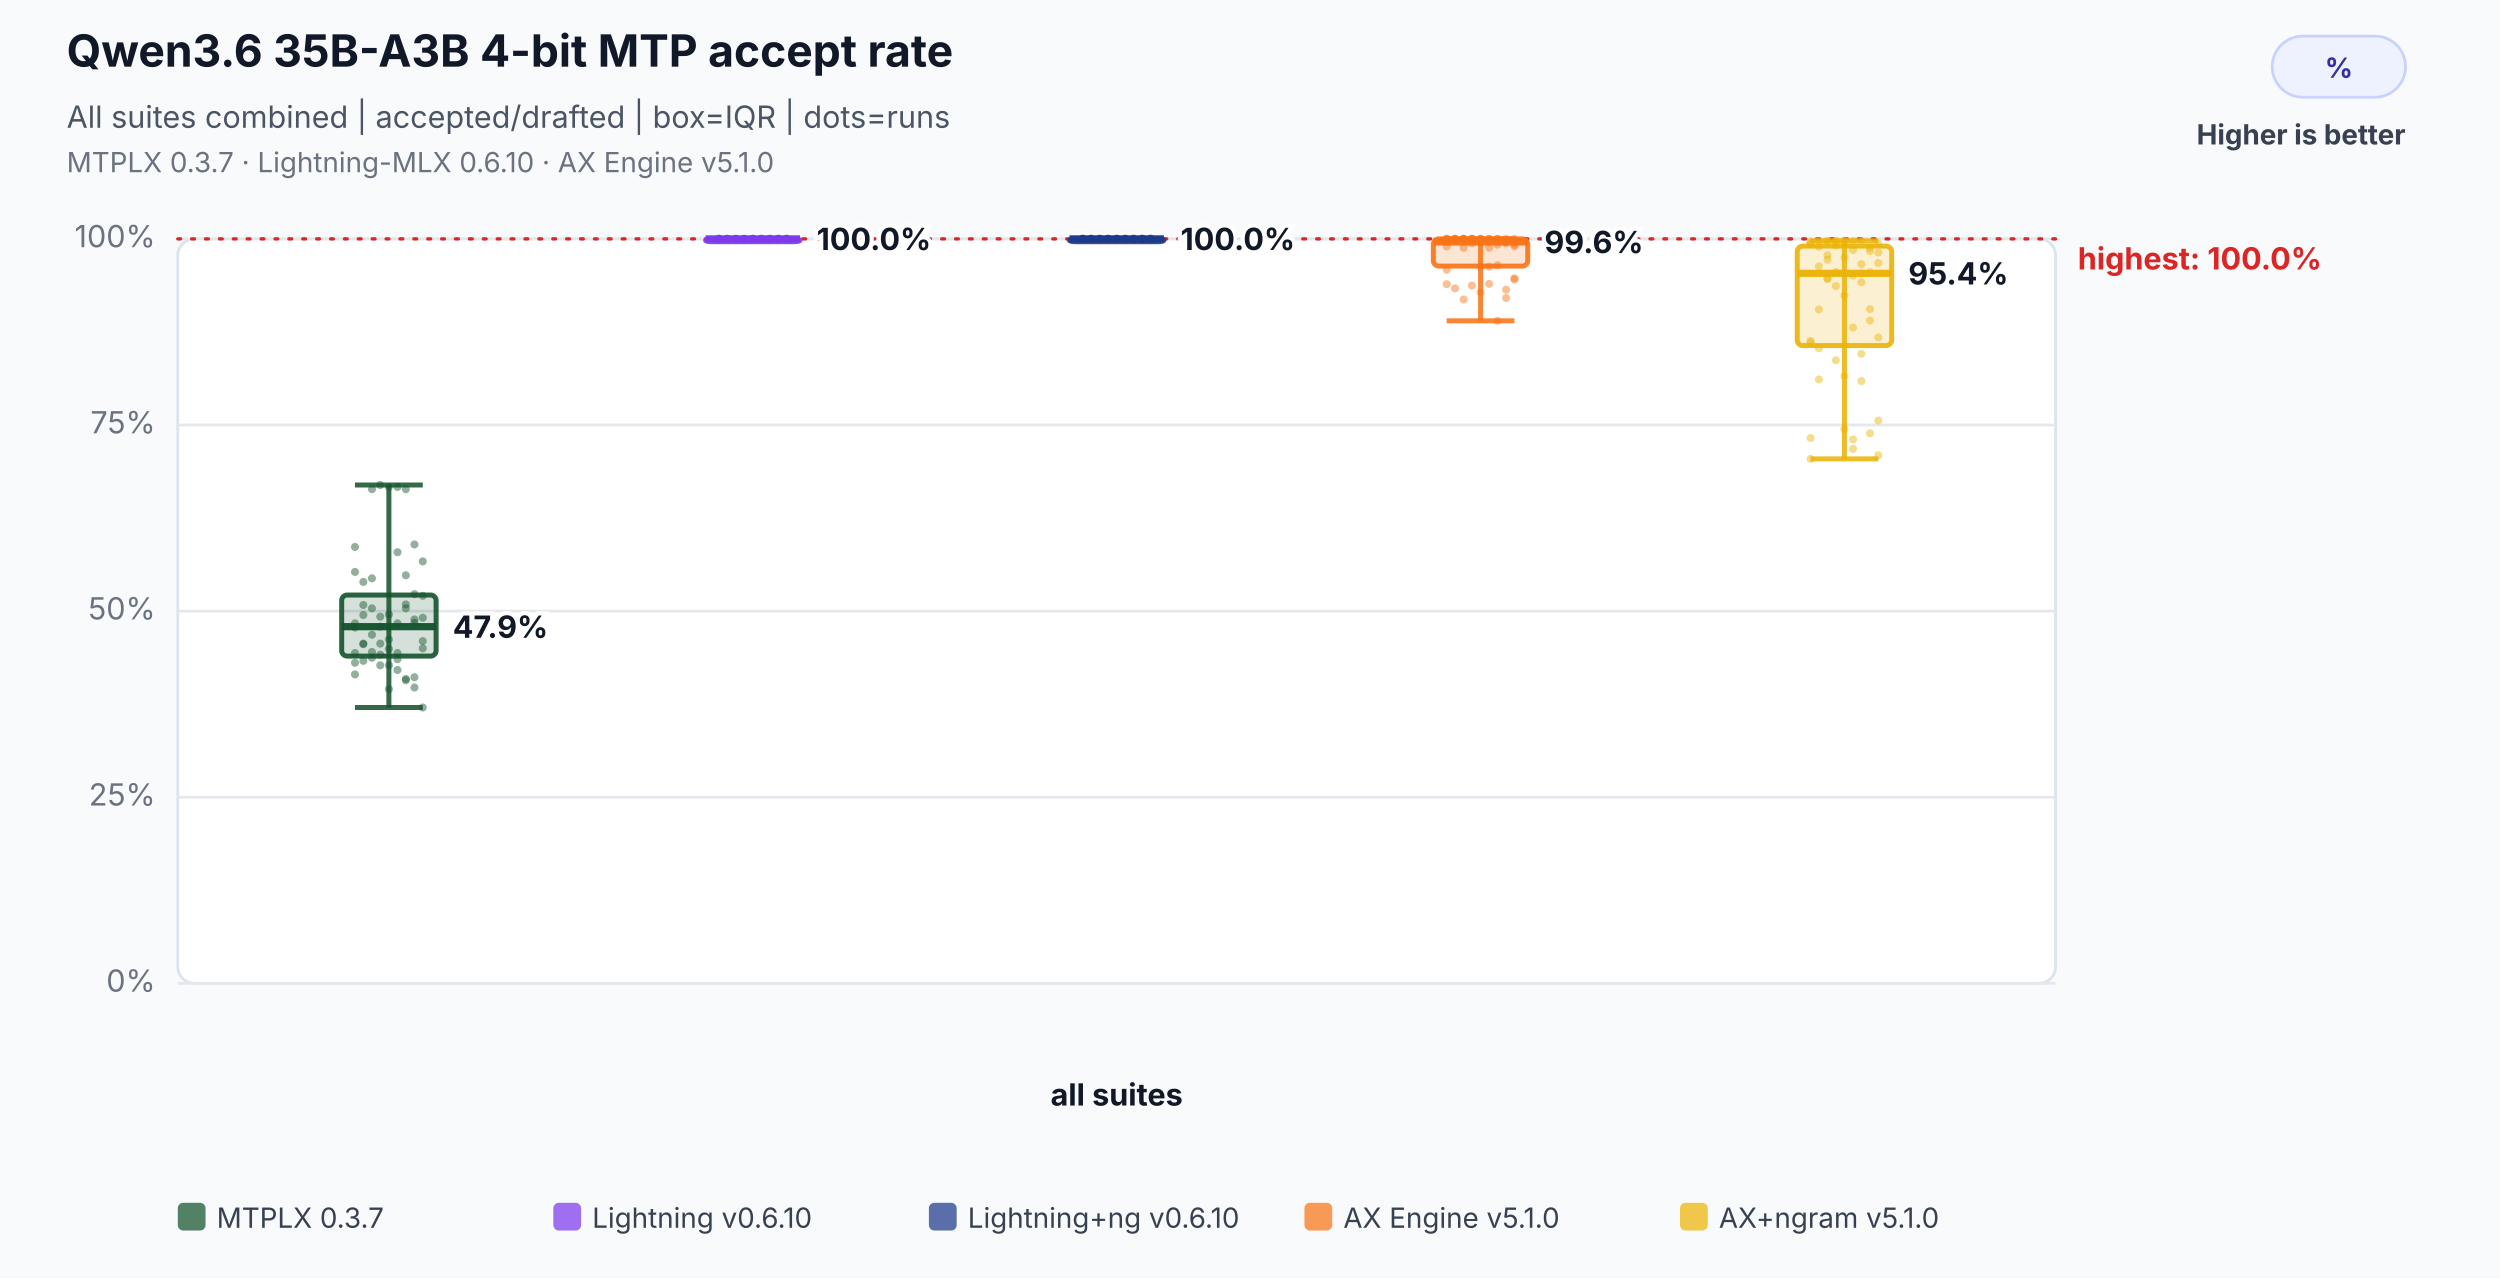
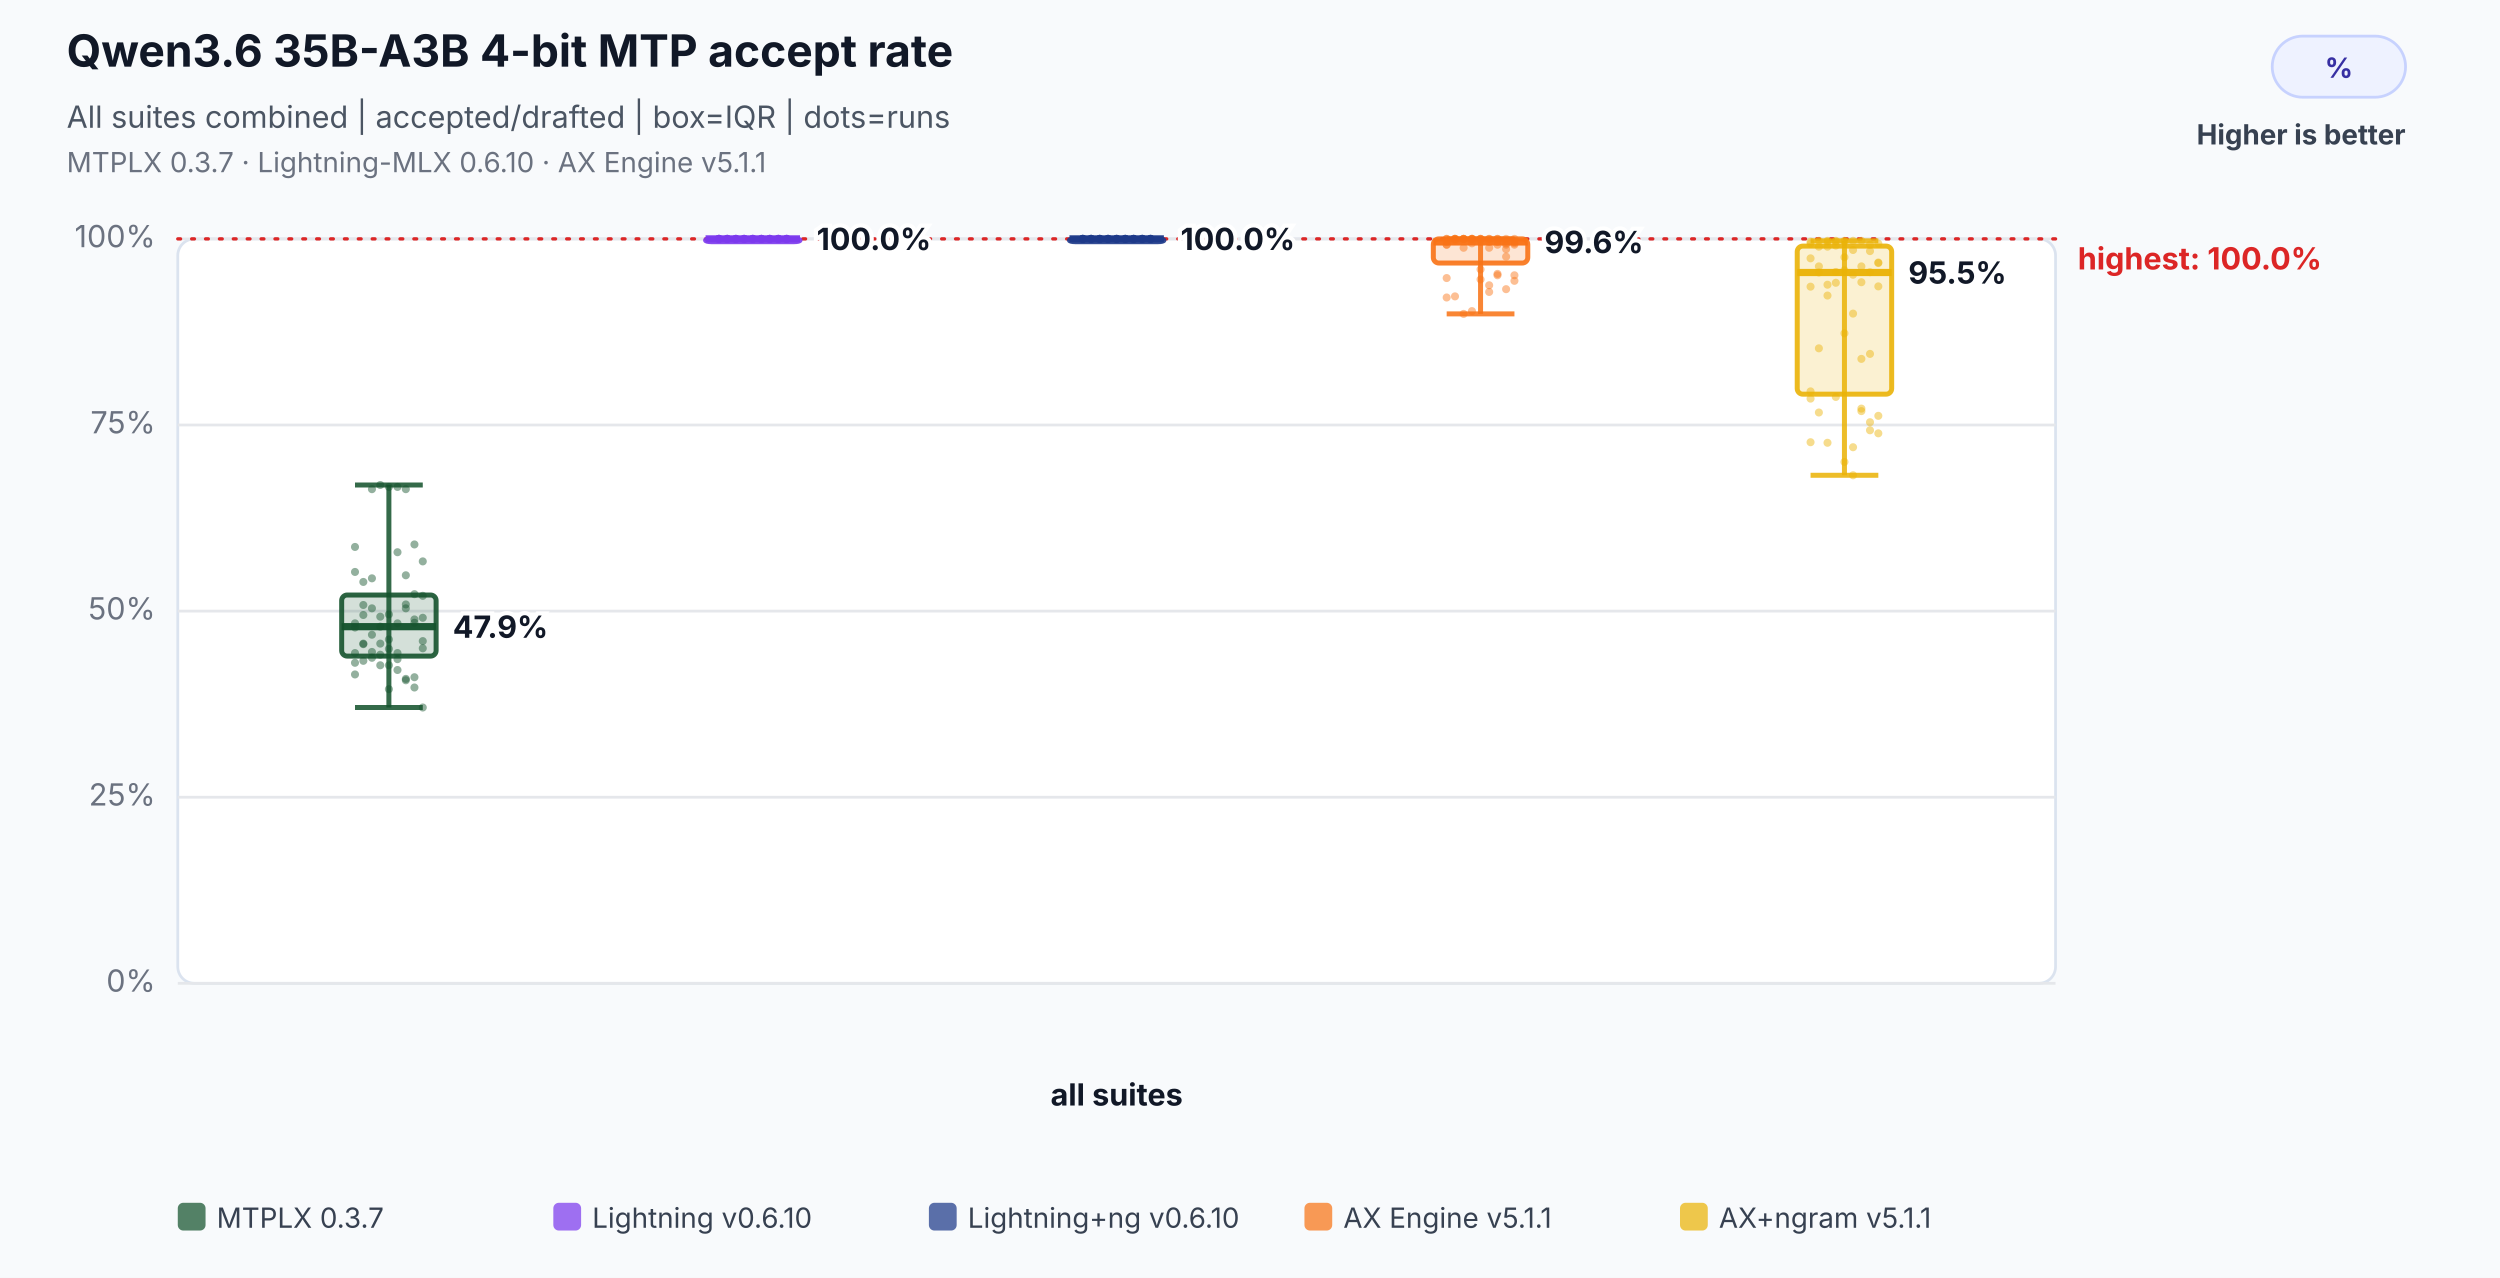
<svg xmlns="http://www.w3.org/2000/svg" width="900" height="460" viewBox="0 0 900 460" role="img" aria-labelledby="title desc">
  <rect width="100%" height="100%" fill="#f8fafc" />
  <text x="24" y="24" font-family="Inter,Segoe UI,Arial,sans-serif" font-size="16" font-weight="700" fill="#111827">Qwen3.6 35B-A3B 4-bit MTP accept rate</text>
  <text x="24" y="46" font-family="Inter,Segoe UI,Arial,sans-serif" font-size="11" fill="#4b5563">All suites combined | accepted/drafted | box=IQR | dots=runs</text>
-   <text x="24" y="62" font-family="Inter,Segoe UI,Arial,sans-serif" font-size="10" fill="#6b7280">MTPLX 0.3.7 · Lightning-MLX 0.6.10 · AX Engine v5.1.0</text>
+   <text x="24" y="62" font-family="Inter,Segoe UI,Arial,sans-serif" font-size="10" fill="#6b7280">MTPLX 0.3.7 · Lightning-MLX 0.6.10 · AX Engine v5.1.1</text>
  <rect x="818" y="13" width="48" height="22" rx="11" fill="#eef2ff" stroke="#c7d2fe" />
  <text x="842.0" y="28" text-anchor="middle" font-family="Inter,Segoe UI,Arial,sans-serif" font-size="10" font-weight="700" fill="#3730a3">%</text>
  <text x="866" y="52" text-anchor="end" font-family="Inter,Segoe UI,Arial,sans-serif" font-size="10" font-weight="700" fill="#374151">Higher is better</text>
  <rect x="64" y="86" width="676" height="268" rx="6" fill="#ffffff" stroke="#dbe3ef" />
  <line x1="64" y1="354.0" x2="740" y2="354.0" stroke="#e5e7eb" stroke-width="1" />
  <text x="56" y="357.0" text-anchor="end" font-family="Inter,Segoe UI,Arial,sans-serif" font-size="11" fill="#6b7280">0%</text>
  <line x1="64" y1="287.0" x2="740" y2="287.0" stroke="#e5e7eb" stroke-width="1" />
  <text x="56" y="290.0" text-anchor="end" font-family="Inter,Segoe UI,Arial,sans-serif" font-size="11" fill="#6b7280">25%</text>
  <line x1="64" y1="220.0" x2="740" y2="220.0" stroke="#e5e7eb" stroke-width="1" />
  <text x="56" y="223.0" text-anchor="end" font-family="Inter,Segoe UI,Arial,sans-serif" font-size="11" fill="#6b7280">50%</text>
  <line x1="64" y1="153.0" x2="740" y2="153.0" stroke="#e5e7eb" stroke-width="1" />
  <text x="56" y="156.0" text-anchor="end" font-family="Inter,Segoe UI,Arial,sans-serif" font-size="11" fill="#6b7280">75%</text>
  <line x1="64" y1="86.0" x2="740" y2="86.0" stroke="#e5e7eb" stroke-width="1" />
  <text x="56" y="89.0" text-anchor="end" font-family="Inter,Segoe UI,Arial,sans-serif" font-size="11" fill="#6b7280">100%</text>
  <line x1="64" y1="86.0" x2="740" y2="86.0" stroke="#dc2626" stroke-width="1.2" stroke-dasharray="1 4" stroke-linecap="round" />
  <text x="748" y="97.0" text-anchor="start" font-family="Inter,Segoe UI,Arial,sans-serif" font-size="11" font-weight="700" fill="#dc2626" data-label="highest median">highest: 100.0%</text>
  <text x="402.0" y="398" text-anchor="middle" font-family="Inter,Segoe UI,Arial,sans-serif" font-size="11" font-weight="700" fill="#111827">all suites</text>
  <circle cx="127.8" cy="224.4" r="1.45" fill="#14532d" fill-opacity="0.46" />
  <circle cx="130.8" cy="221.4" r="1.45" fill="#14532d" fill-opacity="0.46" />
  <circle cx="133.9" cy="219.0" r="1.45" fill="#14532d" fill-opacity="0.46" />
  <circle cx="136.9" cy="222.0" r="1.45" fill="#14532d" fill-opacity="0.46" />
  <circle cx="140.0" cy="230.2" r="1.45" fill="#14532d" fill-opacity="0.46" />
  <circle cx="143.1" cy="198.8" r="1.45" fill="#14532d" fill-opacity="0.46" />
  <circle cx="146.1" cy="207.1" r="1.45" fill="#14532d" fill-opacity="0.46" />
  <circle cx="149.2" cy="196.0" r="1.45" fill="#14532d" fill-opacity="0.46" />
  <circle cx="152.2" cy="202.1" r="1.45" fill="#14532d" fill-opacity="0.46" />
  <circle cx="127.8" cy="196.9" r="1.45" fill="#14532d" fill-opacity="0.46" />
  <circle cx="130.8" cy="237.9" r="1.45" fill="#14532d" fill-opacity="0.46" />
  <circle cx="133.9" cy="236.8" r="1.45" fill="#14532d" fill-opacity="0.46" />
  <circle cx="136.9" cy="239.5" r="1.45" fill="#14532d" fill-opacity="0.46" />
  <circle cx="140.0" cy="239.5" r="1.45" fill="#14532d" fill-opacity="0.46" />
  <circle cx="143.1" cy="237.3" r="1.45" fill="#14532d" fill-opacity="0.46" />
  <circle cx="146.1" cy="217.6" r="1.45" fill="#14532d" fill-opacity="0.46" />
  <circle cx="149.2" cy="223.0" r="1.45" fill="#14532d" fill-opacity="0.46" />
  <circle cx="152.2" cy="222.4" r="1.45" fill="#14532d" fill-opacity="0.46" />
  <circle cx="127.8" cy="225.9" r="1.45" fill="#14532d" fill-opacity="0.46" />
  <circle cx="130.8" cy="217.8" r="1.45" fill="#14532d" fill-opacity="0.46" />
  <circle cx="133.9" cy="176.1" r="1.45" fill="#14532d" fill-opacity="0.46" />
  <circle cx="136.9" cy="174.6" r="1.45" fill="#14532d" fill-opacity="0.46" />
  <circle cx="140.0" cy="175.3" r="1.45" fill="#14532d" fill-opacity="0.46" />
  <circle cx="143.1" cy="175.3" r="1.45" fill="#14532d" fill-opacity="0.46" />
  <circle cx="146.1" cy="176.1" r="1.45" fill="#14532d" fill-opacity="0.46" />
  <circle cx="149.2" cy="213.9" r="1.45" fill="#14532d" fill-opacity="0.46" />
  <circle cx="152.2" cy="214.5" r="1.45" fill="#14532d" fill-opacity="0.46" />
  <circle cx="127.8" cy="205.9" r="1.45" fill="#14532d" fill-opacity="0.46" />
  <circle cx="130.8" cy="209.5" r="1.45" fill="#14532d" fill-opacity="0.46" />
  <circle cx="133.9" cy="208.2" r="1.45" fill="#14532d" fill-opacity="0.46" />
  <circle cx="136.9" cy="225.6" r="1.45" fill="#14532d" fill-opacity="0.46" />
  <circle cx="140.0" cy="221.2" r="1.45" fill="#14532d" fill-opacity="0.46" />
  <circle cx="143.1" cy="224.4" r="1.45" fill="#14532d" fill-opacity="0.46" />
  <circle cx="146.1" cy="219.0" r="1.45" fill="#14532d" fill-opacity="0.46" />
  <circle cx="149.2" cy="224.2" r="1.45" fill="#14532d" fill-opacity="0.46" />
  <circle cx="152.2" cy="233.4" r="1.45" fill="#14532d" fill-opacity="0.46" />
  <circle cx="127.8" cy="235.1" r="1.45" fill="#14532d" fill-opacity="0.46" />
  <circle cx="130.8" cy="231.9" r="1.45" fill="#14532d" fill-opacity="0.46" />
  <circle cx="133.9" cy="228.5" r="1.45" fill="#14532d" fill-opacity="0.46" />
  <circle cx="136.9" cy="231.7" r="1.45" fill="#14532d" fill-opacity="0.46" />
  <circle cx="140.0" cy="248.1" r="1.45" fill="#14532d" fill-opacity="0.46" />
  <circle cx="143.1" cy="241.2" r="1.45" fill="#14532d" fill-opacity="0.46" />
  <circle cx="146.1" cy="244.9" r="1.45" fill="#14532d" fill-opacity="0.46" />
  <circle cx="149.2" cy="243.8" r="1.45" fill="#14532d" fill-opacity="0.46" />
  <circle cx="152.2" cy="254.7" r="1.45" fill="#14532d" fill-opacity="0.46" />
  <circle cx="127.8" cy="242.8" r="1.45" fill="#14532d" fill-opacity="0.46" />
  <circle cx="130.8" cy="231.7" r="1.45" fill="#14532d" fill-opacity="0.46" />
  <circle cx="133.9" cy="234.7" r="1.45" fill="#14532d" fill-opacity="0.46" />
  <circle cx="136.9" cy="235.7" r="1.45" fill="#14532d" fill-opacity="0.46" />
  <circle cx="140.0" cy="233.6" r="1.45" fill="#14532d" fill-opacity="0.46" />
  <circle cx="143.1" cy="235.1" r="1.45" fill="#14532d" fill-opacity="0.46" />
  <circle cx="146.1" cy="244.4" r="1.45" fill="#14532d" fill-opacity="0.46" />
  <circle cx="149.2" cy="247.5" r="1.45" fill="#14532d" fill-opacity="0.46" />
  <circle cx="152.2" cy="230.8" r="1.45" fill="#14532d" fill-opacity="0.46" />
  <circle cx="127.8" cy="238.6" r="1.45" fill="#14532d" fill-opacity="0.46" />
  <line x1="140.0" y1="174.6" x2="140.0" y2="254.7" stroke="#14532d" stroke-opacity="0.86" stroke-width="1.8" />
  <line x1="127.8" y1="174.6" x2="152.2" y2="174.6" stroke="#14532d" stroke-opacity="0.86" stroke-width="1.8" />
  <line x1="127.8" y1="254.7" x2="152.2" y2="254.7" stroke="#14532d" stroke-opacity="0.86" stroke-width="1.8" />
  <rect x="123.0" y="214.2" width="34.0" height="22.0" rx="2" fill="#14532d" fill-opacity="0.18" stroke="#14532d" stroke-opacity="0.9" stroke-width="1.8" />
  <line x1="123.0" y1="225.6" x2="157.0" y2="225.6" stroke="#14532d" stroke-opacity="0.96" stroke-width="2.6" />
  <text x="163.0" y="229.6" text-anchor="start" font-family="Inter,Segoe UI,Arial,sans-serif" font-size="11" font-weight="700" fill="#111827" stroke="#ffffff" stroke-width="3" paint-order="stroke">47.9%</text>
  <circle cx="258.8" cy="86.0" r="1.45" fill="#7c3aed" fill-opacity="0.46" />
  <circle cx="261.8" cy="86.0" r="1.45" fill="#7c3aed" fill-opacity="0.46" />
  <circle cx="264.9" cy="86.0" r="1.45" fill="#7c3aed" fill-opacity="0.46" />
  <circle cx="267.9" cy="86.0" r="1.45" fill="#7c3aed" fill-opacity="0.46" />
  <circle cx="271.0" cy="86.0" r="1.45" fill="#7c3aed" fill-opacity="0.46" />
  <circle cx="274.1" cy="86.0" r="1.45" fill="#7c3aed" fill-opacity="0.46" />
  <circle cx="277.1" cy="86.0" r="1.45" fill="#7c3aed" fill-opacity="0.46" />
  <circle cx="280.2" cy="86.0" r="1.45" fill="#7c3aed" fill-opacity="0.46" />
  <circle cx="283.2" cy="86.0" r="1.45" fill="#7c3aed" fill-opacity="0.46" />
  <circle cx="258.8" cy="86.0" r="1.45" fill="#7c3aed" fill-opacity="0.46" />
  <circle cx="261.8" cy="86.0" r="1.45" fill="#7c3aed" fill-opacity="0.46" />
  <circle cx="264.9" cy="86.0" r="1.45" fill="#7c3aed" fill-opacity="0.46" />
  <circle cx="267.9" cy="86.0" r="1.45" fill="#7c3aed" fill-opacity="0.46" />
  <circle cx="271.0" cy="86.0" r="1.45" fill="#7c3aed" fill-opacity="0.46" />
  <circle cx="274.1" cy="86.0" r="1.45" fill="#7c3aed" fill-opacity="0.46" />
  <circle cx="277.1" cy="86.0" r="1.45" fill="#7c3aed" fill-opacity="0.46" />
  <circle cx="280.2" cy="86.0" r="1.45" fill="#7c3aed" fill-opacity="0.46" />
  <circle cx="283.2" cy="86.0" r="1.45" fill="#7c3aed" fill-opacity="0.46" />
  <circle cx="258.8" cy="86.0" r="1.45" fill="#7c3aed" fill-opacity="0.46" />
  <circle cx="261.8" cy="86.0" r="1.45" fill="#7c3aed" fill-opacity="0.46" />
  <circle cx="264.9" cy="86.0" r="1.45" fill="#7c3aed" fill-opacity="0.46" />
  <circle cx="267.9" cy="86.0" r="1.45" fill="#7c3aed" fill-opacity="0.46" />
  <circle cx="271.0" cy="86.0" r="1.45" fill="#7c3aed" fill-opacity="0.46" />
  <circle cx="274.1" cy="86.0" r="1.45" fill="#7c3aed" fill-opacity="0.46" />
  <circle cx="277.1" cy="86.0" r="1.45" fill="#7c3aed" fill-opacity="0.46" />
  <circle cx="280.2" cy="86.0" r="1.45" fill="#7c3aed" fill-opacity="0.46" />
  <circle cx="283.2" cy="86.0" r="1.45" fill="#7c3aed" fill-opacity="0.46" />
  <circle cx="258.8" cy="86.0" r="1.45" fill="#7c3aed" fill-opacity="0.46" />
  <circle cx="261.8" cy="86.0" r="1.45" fill="#7c3aed" fill-opacity="0.46" />
  <circle cx="264.9" cy="86.0" r="1.45" fill="#7c3aed" fill-opacity="0.46" />
  <circle cx="267.9" cy="86.0" r="1.45" fill="#7c3aed" fill-opacity="0.46" />
  <circle cx="271.0" cy="86.0" r="1.45" fill="#7c3aed" fill-opacity="0.46" />
  <circle cx="274.1" cy="86.0" r="1.45" fill="#7c3aed" fill-opacity="0.46" />
  <circle cx="277.1" cy="86.0" r="1.45" fill="#7c3aed" fill-opacity="0.46" />
  <circle cx="280.2" cy="86.0" r="1.45" fill="#7c3aed" fill-opacity="0.46" />
  <circle cx="283.2" cy="86.0" r="1.45" fill="#7c3aed" fill-opacity="0.46" />
  <circle cx="258.8" cy="86.0" r="1.45" fill="#7c3aed" fill-opacity="0.46" />
  <circle cx="261.8" cy="86.0" r="1.45" fill="#7c3aed" fill-opacity="0.46" />
  <circle cx="264.9" cy="86.0" r="1.45" fill="#7c3aed" fill-opacity="0.46" />
  <circle cx="267.9" cy="86.0" r="1.45" fill="#7c3aed" fill-opacity="0.46" />
  <circle cx="271.0" cy="86.0" r="1.45" fill="#7c3aed" fill-opacity="0.46" />
  <circle cx="274.1" cy="86.0" r="1.45" fill="#7c3aed" fill-opacity="0.46" />
  <circle cx="277.1" cy="86.0" r="1.45" fill="#7c3aed" fill-opacity="0.46" />
  <circle cx="280.2" cy="86.0" r="1.45" fill="#7c3aed" fill-opacity="0.46" />
  <circle cx="283.2" cy="86.0" r="1.45" fill="#7c3aed" fill-opacity="0.46" />
  <circle cx="258.8" cy="86.0" r="1.45" fill="#7c3aed" fill-opacity="0.46" />
  <circle cx="261.8" cy="86.0" r="1.45" fill="#7c3aed" fill-opacity="0.46" />
  <circle cx="264.9" cy="86.0" r="1.45" fill="#7c3aed" fill-opacity="0.46" />
  <circle cx="267.9" cy="86.0" r="1.45" fill="#7c3aed" fill-opacity="0.46" />
  <circle cx="271.0" cy="86.0" r="1.45" fill="#7c3aed" fill-opacity="0.46" />
  <circle cx="274.1" cy="86.0" r="1.45" fill="#7c3aed" fill-opacity="0.46" />
  <circle cx="277.1" cy="86.0" r="1.45" fill="#7c3aed" fill-opacity="0.46" />
  <circle cx="280.2" cy="86.0" r="1.45" fill="#7c3aed" fill-opacity="0.46" />
  <circle cx="283.2" cy="86.0" r="1.45" fill="#7c3aed" fill-opacity="0.46" />
  <circle cx="258.8" cy="86.0" r="1.45" fill="#7c3aed" fill-opacity="0.46" />
  <line x1="271.0" y1="86.0" x2="271.0" y2="86.0" stroke="#7c3aed" stroke-opacity="0.86" stroke-width="1.8" />
  <line x1="258.8" y1="86.0" x2="283.2" y2="86.0" stroke="#7c3aed" stroke-opacity="0.86" stroke-width="1.8" />
  <line x1="258.8" y1="86.0" x2="283.2" y2="86.0" stroke="#7c3aed" stroke-opacity="0.86" stroke-width="1.8" />
  <rect x="254.0" y="86.0" width="34.0" height="1.0" rx="2" fill="#7c3aed" fill-opacity="0.18" stroke="#7c3aed" stroke-opacity="0.9" stroke-width="1.8" />
  <line x1="254.0" y1="86.0" x2="288.0" y2="86.0" stroke="#7c3aed" stroke-opacity="0.96" stroke-width="2.6" />
  <text x="294.0" y="90.0" text-anchor="start" font-family="Inter,Segoe UI,Arial,sans-serif" font-size="11" font-weight="700" fill="#111827" stroke="#ffffff" stroke-width="3" paint-order="stroke">100.0%</text>
  <circle cx="389.8" cy="86.0" r="1.45" fill="#1e3a8a" fill-opacity="0.46" />
  <circle cx="392.8" cy="86.0" r="1.45" fill="#1e3a8a" fill-opacity="0.46" />
  <circle cx="395.9" cy="86.0" r="1.45" fill="#1e3a8a" fill-opacity="0.46" />
  <circle cx="398.9" cy="86.0" r="1.45" fill="#1e3a8a" fill-opacity="0.46" />
  <circle cx="402.0" cy="86.0" r="1.45" fill="#1e3a8a" fill-opacity="0.46" />
  <circle cx="405.1" cy="86.0" r="1.45" fill="#1e3a8a" fill-opacity="0.46" />
  <circle cx="408.1" cy="86.0" r="1.45" fill="#1e3a8a" fill-opacity="0.46" />
  <circle cx="411.2" cy="86.0" r="1.45" fill="#1e3a8a" fill-opacity="0.46" />
  <circle cx="414.2" cy="86.0" r="1.45" fill="#1e3a8a" fill-opacity="0.46" />
  <circle cx="389.8" cy="86.0" r="1.45" fill="#1e3a8a" fill-opacity="0.46" />
  <circle cx="392.8" cy="86.0" r="1.45" fill="#1e3a8a" fill-opacity="0.46" />
  <circle cx="395.9" cy="86.0" r="1.45" fill="#1e3a8a" fill-opacity="0.46" />
  <circle cx="398.9" cy="86.0" r="1.45" fill="#1e3a8a" fill-opacity="0.46" />
  <circle cx="402.0" cy="86.0" r="1.45" fill="#1e3a8a" fill-opacity="0.46" />
  <circle cx="405.1" cy="86.0" r="1.45" fill="#1e3a8a" fill-opacity="0.46" />
  <circle cx="408.1" cy="86.0" r="1.45" fill="#1e3a8a" fill-opacity="0.46" />
  <circle cx="411.2" cy="86.0" r="1.45" fill="#1e3a8a" fill-opacity="0.46" />
  <circle cx="414.2" cy="86.0" r="1.45" fill="#1e3a8a" fill-opacity="0.46" />
  <circle cx="389.8" cy="86.0" r="1.45" fill="#1e3a8a" fill-opacity="0.46" />
  <circle cx="392.8" cy="86.0" r="1.45" fill="#1e3a8a" fill-opacity="0.46" />
  <circle cx="395.9" cy="86.0" r="1.45" fill="#1e3a8a" fill-opacity="0.46" />
  <circle cx="398.9" cy="86.0" r="1.45" fill="#1e3a8a" fill-opacity="0.46" />
  <circle cx="402.0" cy="86.0" r="1.45" fill="#1e3a8a" fill-opacity="0.46" />
  <circle cx="405.1" cy="86.0" r="1.45" fill="#1e3a8a" fill-opacity="0.46" />
  <circle cx="408.1" cy="86.0" r="1.45" fill="#1e3a8a" fill-opacity="0.46" />
  <circle cx="411.2" cy="86.0" r="1.45" fill="#1e3a8a" fill-opacity="0.46" />
  <circle cx="414.2" cy="86.0" r="1.45" fill="#1e3a8a" fill-opacity="0.46" />
  <circle cx="389.8" cy="86.0" r="1.45" fill="#1e3a8a" fill-opacity="0.46" />
  <circle cx="392.8" cy="86.0" r="1.45" fill="#1e3a8a" fill-opacity="0.46" />
  <circle cx="395.9" cy="86.0" r="1.45" fill="#1e3a8a" fill-opacity="0.46" />
  <circle cx="398.9" cy="86.0" r="1.45" fill="#1e3a8a" fill-opacity="0.46" />
  <circle cx="402.0" cy="86.0" r="1.45" fill="#1e3a8a" fill-opacity="0.46" />
  <circle cx="405.1" cy="86.0" r="1.45" fill="#1e3a8a" fill-opacity="0.46" />
  <circle cx="408.1" cy="86.0" r="1.45" fill="#1e3a8a" fill-opacity="0.46" />
  <circle cx="411.2" cy="86.0" r="1.45" fill="#1e3a8a" fill-opacity="0.46" />
  <circle cx="414.2" cy="86.0" r="1.45" fill="#1e3a8a" fill-opacity="0.46" />
  <circle cx="389.8" cy="86.0" r="1.45" fill="#1e3a8a" fill-opacity="0.46" />
  <circle cx="392.8" cy="86.0" r="1.45" fill="#1e3a8a" fill-opacity="0.46" />
  <circle cx="395.9" cy="86.0" r="1.45" fill="#1e3a8a" fill-opacity="0.46" />
  <circle cx="398.9" cy="86.0" r="1.45" fill="#1e3a8a" fill-opacity="0.46" />
  <circle cx="402.0" cy="86.0" r="1.45" fill="#1e3a8a" fill-opacity="0.46" />
  <circle cx="405.1" cy="86.0" r="1.45" fill="#1e3a8a" fill-opacity="0.46" />
  <circle cx="408.1" cy="86.0" r="1.45" fill="#1e3a8a" fill-opacity="0.46" />
  <circle cx="411.2" cy="86.0" r="1.45" fill="#1e3a8a" fill-opacity="0.46" />
  <circle cx="414.2" cy="86.0" r="1.45" fill="#1e3a8a" fill-opacity="0.46" />
  <circle cx="389.8" cy="86.0" r="1.45" fill="#1e3a8a" fill-opacity="0.46" />
  <circle cx="392.8" cy="86.0" r="1.45" fill="#1e3a8a" fill-opacity="0.46" />
  <circle cx="395.9" cy="86.0" r="1.45" fill="#1e3a8a" fill-opacity="0.46" />
  <circle cx="398.9" cy="86.0" r="1.45" fill="#1e3a8a" fill-opacity="0.46" />
  <circle cx="402.0" cy="86.0" r="1.45" fill="#1e3a8a" fill-opacity="0.46" />
  <circle cx="405.1" cy="86.0" r="1.45" fill="#1e3a8a" fill-opacity="0.46" />
  <circle cx="408.1" cy="86.0" r="1.45" fill="#1e3a8a" fill-opacity="0.46" />
  <circle cx="411.2" cy="86.0" r="1.45" fill="#1e3a8a" fill-opacity="0.46" />
  <circle cx="414.2" cy="86.0" r="1.45" fill="#1e3a8a" fill-opacity="0.46" />
  <circle cx="389.8" cy="86.0" r="1.45" fill="#1e3a8a" fill-opacity="0.46" />
  <line x1="402.0" y1="86.0" x2="402.0" y2="86.0" stroke="#1e3a8a" stroke-opacity="0.86" stroke-width="1.8" />
  <line x1="389.8" y1="86.0" x2="414.2" y2="86.0" stroke="#1e3a8a" stroke-opacity="0.86" stroke-width="1.8" />
  <line x1="389.8" y1="86.0" x2="414.2" y2="86.0" stroke="#1e3a8a" stroke-opacity="0.86" stroke-width="1.8" />
  <rect x="385.0" y="86.0" width="34.0" height="1.0" rx="2" fill="#1e3a8a" fill-opacity="0.18" stroke="#1e3a8a" stroke-opacity="0.9" stroke-width="1.8" />
  <line x1="385.0" y1="86.0" x2="419.0" y2="86.0" stroke="#1e3a8a" stroke-opacity="0.96" stroke-width="2.6" />
  <text x="425.0" y="90.0" text-anchor="start" font-family="Inter,Segoe UI,Arial,sans-serif" font-size="11" font-weight="700" fill="#111827" stroke="#ffffff" stroke-width="3" paint-order="stroke">100.0%</text>
  <circle cx="520.8" cy="86.0" r="1.45" fill="#f97316" fill-opacity="0.46" />
  <circle cx="523.8" cy="86.0" r="1.45" fill="#f97316" fill-opacity="0.46" />
  <circle cx="526.9" cy="86.0" r="1.45" fill="#f97316" fill-opacity="0.46" />
  <circle cx="529.9" cy="86.0" r="1.45" fill="#f97316" fill-opacity="0.46" />
  <circle cx="533.0" cy="86.0" r="1.45" fill="#f97316" fill-opacity="0.46" />
  <circle cx="536.1" cy="89.2" r="1.45" fill="#f97316" fill-opacity="0.46" />
  <circle cx="539.1" cy="88.1" r="1.45" fill="#f97316" fill-opacity="0.46" />
-   <circle cx="542.2" cy="87.1" r="1.45" fill="#f97316" fill-opacity="0.46" />
+   <circle cx="542.2" cy="89.7" r="1.45" fill="#f97316" fill-opacity="0.46" />
  <circle cx="545.2" cy="88.1" r="1.45" fill="#f97316" fill-opacity="0.46" />
-   <circle cx="520.8" cy="88.7" r="1.45" fill="#f97316" fill-opacity="0.46" />
+   <circle cx="520.8" cy="88.1" r="1.45" fill="#f97316" fill-opacity="0.46" />
  <circle cx="523.8" cy="86.0" r="1.45" fill="#f97316" fill-opacity="0.46" />
  <circle cx="526.9" cy="86.0" r="1.45" fill="#f97316" fill-opacity="0.46" />
  <circle cx="529.9" cy="86.0" r="1.45" fill="#f97316" fill-opacity="0.46" />
  <circle cx="533.0" cy="86.0" r="1.45" fill="#f97316" fill-opacity="0.46" />
  <circle cx="536.1" cy="86.0" r="1.45" fill="#f97316" fill-opacity="0.46" />
  <circle cx="539.1" cy="86.0" r="1.45" fill="#f97316" fill-opacity="0.46" />
  <circle cx="542.2" cy="86.0" r="1.45" fill="#f97316" fill-opacity="0.46" />
  <circle cx="545.2" cy="86.0" r="1.45" fill="#f97316" fill-opacity="0.46" />
  <circle cx="520.8" cy="86.0" r="1.45" fill="#f97316" fill-opacity="0.46" />
  <circle cx="523.8" cy="86.0" r="1.45" fill="#f97316" fill-opacity="0.46" />
  <circle cx="526.9" cy="86.0" r="1.45" fill="#f97316" fill-opacity="0.46" />
  <circle cx="529.9" cy="86.0" r="1.45" fill="#f97316" fill-opacity="0.46" />
  <circle cx="533.0" cy="86.0" r="1.45" fill="#f97316" fill-opacity="0.46" />
  <circle cx="536.1" cy="86.0" r="1.45" fill="#f97316" fill-opacity="0.46" />
  <circle cx="539.1" cy="86.0" r="1.45" fill="#f97316" fill-opacity="0.46" />
-   <circle cx="542.2" cy="86.5" r="1.45" fill="#f97316" fill-opacity="0.46" />
+   <circle cx="542.2" cy="88.1" r="1.45" fill="#f97316" fill-opacity="0.46" />
  <circle cx="545.2" cy="87.1" r="1.45" fill="#f97316" fill-opacity="0.46" />
-   <circle cx="520.8" cy="86.0" r="1.45" fill="#f97316" fill-opacity="0.46" />
+   <circle cx="520.8" cy="88.1" r="1.45" fill="#f97316" fill-opacity="0.46" />
  <circle cx="523.8" cy="86.5" r="1.45" fill="#f97316" fill-opacity="0.46" />
  <circle cx="526.9" cy="89.2" r="1.45" fill="#f97316" fill-opacity="0.46" />
  <circle cx="529.9" cy="86.0" r="1.45" fill="#f97316" fill-opacity="0.46" />
  <circle cx="533.0" cy="87.1" r="1.45" fill="#f97316" fill-opacity="0.46" />
  <circle cx="536.1" cy="87.1" r="1.45" fill="#f97316" fill-opacity="0.46" />
  <circle cx="539.1" cy="87.1" r="1.45" fill="#f97316" fill-opacity="0.46" />
  <circle cx="542.2" cy="87.6" r="1.45" fill="#f97316" fill-opacity="0.46" />
-   <circle cx="545.2" cy="88.7" r="1.45" fill="#f97316" fill-opacity="0.46" />
+   <circle cx="545.2" cy="87.6" r="1.45" fill="#f97316" fill-opacity="0.46" />
  <circle cx="520.8" cy="87.1" r="1.45" fill="#f97316" fill-opacity="0.46" />
  <circle cx="523.8" cy="86.0" r="1.45" fill="#f97316" fill-opacity="0.46" />
  <circle cx="526.9" cy="86.0" r="1.45" fill="#f97316" fill-opacity="0.46" />
  <circle cx="529.9" cy="87.6" r="1.45" fill="#f97316" fill-opacity="0.46" />
-   <circle cx="533.0" cy="96.0" r="1.45" fill="#f97316" fill-opacity="0.46" />
-   <circle cx="536.1" cy="96.0" r="1.45" fill="#f97316" fill-opacity="0.46" />
-   <circle cx="539.1" cy="115.5" r="1.45" fill="#f97316" fill-opacity="0.46" />
-   <circle cx="542.2" cy="107.3" r="1.45" fill="#f97316" fill-opacity="0.46" />
-   <circle cx="545.2" cy="100.6" r="1.45" fill="#f97316" fill-opacity="0.46" />
-   <circle cx="520.8" cy="102.3" r="1.45" fill="#f97316" fill-opacity="0.46" />
-   <circle cx="523.8" cy="103.8" r="1.45" fill="#f97316" fill-opacity="0.46" />
-   <circle cx="526.9" cy="107.8" r="1.45" fill="#f97316" fill-opacity="0.46" />
-   <circle cx="529.9" cy="102.8" r="1.45" fill="#f97316" fill-opacity="0.46" />
-   <circle cx="533.0" cy="105.3" r="1.45" fill="#f97316" fill-opacity="0.46" />
-   <circle cx="536.1" cy="102.2" r="1.45" fill="#f97316" fill-opacity="0.46" />
-   <circle cx="539.1" cy="95.5" r="1.45" fill="#f97316" fill-opacity="0.46" />
-   <circle cx="542.2" cy="104.3" r="1.45" fill="#f97316" fill-opacity="0.46" />
-   <circle cx="545.2" cy="100.2" r="1.45" fill="#f97316" fill-opacity="0.46" />
-   <circle cx="520.8" cy="97.1" r="1.45" fill="#f97316" fill-opacity="0.46" />
-   <line x1="533.0" y1="86.0" x2="533.0" y2="115.5" stroke="#f97316" stroke-opacity="0.86" stroke-width="1.8" />
+   <circle cx="533.0" cy="100.6" r="1.45" fill="#f97316" fill-opacity="0.46" />
+   <circle cx="536.1" cy="105.1" r="1.45" fill="#f97316" fill-opacity="0.46" />
+   <circle cx="539.1" cy="99.1" r="1.45" fill="#f97316" fill-opacity="0.46" />
+   <circle cx="542.2" cy="104.1" r="1.45" fill="#f97316" fill-opacity="0.46" />
+   <circle cx="545.2" cy="101.1" r="1.45" fill="#f97316" fill-opacity="0.46" />
+   <circle cx="520.8" cy="107.1" r="1.45" fill="#f97316" fill-opacity="0.46" />
+   <circle cx="523.8" cy="106.7" r="1.45" fill="#f97316" fill-opacity="0.46" />
+   <circle cx="526.9" cy="113.0" r="1.45" fill="#f97316" fill-opacity="0.46" />
+   <circle cx="529.9" cy="112.0" r="1.45" fill="#f97316" fill-opacity="0.46" />
+   <circle cx="533.0" cy="97.0" r="1.45" fill="#f97316" fill-opacity="0.46" />
+   <circle cx="536.1" cy="102.7" r="1.45" fill="#f97316" fill-opacity="0.46" />
+   <circle cx="539.1" cy="98.6" r="1.45" fill="#f97316" fill-opacity="0.46" />
+   <circle cx="542.2" cy="92.4" r="1.45" fill="#f97316" fill-opacity="0.46" />
+   <circle cx="545.2" cy="99.1" r="1.45" fill="#f97316" fill-opacity="0.46" />
+   <circle cx="520.8" cy="100.1" r="1.45" fill="#f97316" fill-opacity="0.46" />
+   <line x1="533.0" y1="86.0" x2="533.0" y2="113.0" stroke="#f97316" stroke-opacity="0.86" stroke-width="1.8" />
  <line x1="520.8" y1="86.0" x2="545.2" y2="86.0" stroke="#f97316" stroke-opacity="0.86" stroke-width="1.8" />
-   <line x1="520.8" y1="115.5" x2="545.2" y2="115.5" stroke="#f97316" stroke-opacity="0.86" stroke-width="1.8" />
-   <rect x="516.0" y="86.0" width="34.0" height="9.8" rx="2" fill="#f97316" fill-opacity="0.18" stroke="#f97316" stroke-opacity="0.9" stroke-width="1.8" />
+   <line x1="520.8" y1="113.0" x2="545.2" y2="113.0" stroke="#f97316" stroke-opacity="0.86" stroke-width="1.8" />
+   <rect x="516.0" y="86.0" width="34.0" height="8.7" rx="2" fill="#f97316" fill-opacity="0.18" stroke="#f97316" stroke-opacity="0.9" stroke-width="1.8" />
  <line x1="516.0" y1="87.1" x2="550.0" y2="87.1" stroke="#f97316" stroke-opacity="0.96" stroke-width="2.6" />
  <text x="556.0" y="91.1" text-anchor="start" font-family="Inter,Segoe UI,Arial,sans-serif" font-size="11" font-weight="700" fill="#111827" stroke="#ffffff" stroke-width="3" paint-order="stroke">99.6%</text>
  <circle cx="651.8" cy="87.0" r="1.45" fill="#eab308" fill-opacity="0.46" />
  <circle cx="654.8" cy="95.9" r="1.45" fill="#eab308" fill-opacity="0.46" />
  <circle cx="657.9" cy="87.0" r="1.45" fill="#eab308" fill-opacity="0.46" />
  <circle cx="660.9" cy="87.0" r="1.45" fill="#eab308" fill-opacity="0.46" />
  <circle cx="664.0" cy="87.0" r="1.45" fill="#eab308" fill-opacity="0.46" />
  <circle cx="667.1" cy="90.0" r="1.45" fill="#eab308" fill-opacity="0.46" />
-   <circle cx="670.1" cy="95.1" r="1.45" fill="#eab308" fill-opacity="0.46" />
+   <circle cx="670.1" cy="95.9" r="1.45" fill="#eab308" fill-opacity="0.46" />
  <circle cx="673.2" cy="90.4" r="1.45" fill="#eab308" fill-opacity="0.46" />
  <circle cx="676.2" cy="94.7" r="1.45" fill="#eab308" fill-opacity="0.46" />
-   <circle cx="651.8" cy="123.3" r="1.45" fill="#eab308" fill-opacity="0.46" />
+   <circle cx="651.8" cy="143.5" r="1.45" fill="#eab308" fill-opacity="0.46" />
  <circle cx="654.8" cy="86.7" r="1.45" fill="#eab308" fill-opacity="0.46" />
  <circle cx="657.9" cy="86.7" r="1.45" fill="#eab308" fill-opacity="0.46" />
  <circle cx="660.9" cy="86.7" r="1.45" fill="#eab308" fill-opacity="0.46" />
  <circle cx="664.0" cy="86.7" r="1.45" fill="#eab308" fill-opacity="0.46" />
  <circle cx="667.1" cy="86.7" r="1.45" fill="#eab308" fill-opacity="0.46" />
-   <circle cx="670.1" cy="127.4" r="1.45" fill="#eab308" fill-opacity="0.46" />
-   <circle cx="673.2" cy="115.4" r="1.45" fill="#eab308" fill-opacity="0.46" />
+   <circle cx="670.1" cy="129.2" r="1.45" fill="#eab308" fill-opacity="0.46" />
+   <circle cx="673.2" cy="127.4" r="1.45" fill="#eab308" fill-opacity="0.46" />
  <circle cx="676.2" cy="87.7" r="1.45" fill="#eab308" fill-opacity="0.46" />
  <circle cx="651.8" cy="87.7" r="1.45" fill="#eab308" fill-opacity="0.46" />
  <circle cx="654.8" cy="125.4" r="1.45" fill="#eab308" fill-opacity="0.46" />
-   <circle cx="657.9" cy="100.4" r="1.45" fill="#eab308" fill-opacity="0.46" />
+   <circle cx="657.9" cy="102.5" r="1.45" fill="#eab308" fill-opacity="0.46" />
  <circle cx="660.9" cy="88.4" r="1.45" fill="#eab308" fill-opacity="0.46" />
  <circle cx="664.0" cy="92.6" r="1.45" fill="#eab308" fill-opacity="0.46" />
-   <circle cx="667.1" cy="117.9" r="1.45" fill="#eab308" fill-opacity="0.46" />
+   <circle cx="667.1" cy="112.9" r="1.45" fill="#eab308" fill-opacity="0.46" />
  <circle cx="670.1" cy="86.7" r="1.45" fill="#eab308" fill-opacity="0.46" />
-   <circle cx="673.2" cy="89.2" r="1.45" fill="#eab308" fill-opacity="0.46" />
-   <circle cx="676.2" cy="90.9" r="1.45" fill="#eab308" fill-opacity="0.46" />
-   <circle cx="651.8" cy="87.4" r="1.45" fill="#eab308" fill-opacity="0.46" />
+   <circle cx="673.2" cy="88.1" r="1.45" fill="#eab308" fill-opacity="0.46" />
+   <circle cx="676.2" cy="94.5" r="1.45" fill="#eab308" fill-opacity="0.46" />
+   <circle cx="651.8" cy="93.0" r="1.45" fill="#eab308" fill-opacity="0.46" />
  <circle cx="654.8" cy="88.8" r="1.45" fill="#eab308" fill-opacity="0.46" />
-   <circle cx="657.9" cy="91.9" r="1.45" fill="#eab308" fill-opacity="0.46" />
-   <circle cx="660.9" cy="103.0" r="1.45" fill="#eab308" fill-opacity="0.46" />
-   <circle cx="664.0" cy="106.4" r="1.45" fill="#eab308" fill-opacity="0.46" />
-   <circle cx="667.1" cy="99.2" r="1.45" fill="#eab308" fill-opacity="0.46" />
+   <circle cx="657.9" cy="88.8" r="1.45" fill="#eab308" fill-opacity="0.46" />
+   <circle cx="660.9" cy="101.8" r="1.45" fill="#eab308" fill-opacity="0.46" />
+   <circle cx="664.0" cy="97.3" r="1.45" fill="#eab308" fill-opacity="0.46" />
+   <circle cx="667.1" cy="98.9" r="1.45" fill="#eab308" fill-opacity="0.46" />
  <circle cx="670.1" cy="101.6" r="1.45" fill="#eab308" fill-opacity="0.46" />
  <circle cx="673.2" cy="98.0" r="1.45" fill="#eab308" fill-opacity="0.46" />
-   <circle cx="676.2" cy="121.5" r="1.45" fill="#eab308" fill-opacity="0.46" />
-   <circle cx="651.8" cy="122.7" r="1.45" fill="#eab308" fill-opacity="0.46" />
-   <circle cx="654.8" cy="111.4" r="1.45" fill="#eab308" fill-opacity="0.46" />
-   <circle cx="657.9" cy="100.3" r="1.45" fill="#eab308" fill-opacity="0.46" />
+   <circle cx="676.2" cy="103.1" r="1.45" fill="#eab308" fill-opacity="0.46" />
+   <circle cx="651.8" cy="103.2" r="1.45" fill="#eab308" fill-opacity="0.46" />
+   <circle cx="654.8" cy="98.1" r="1.45" fill="#eab308" fill-opacity="0.46" />
+   <circle cx="657.9" cy="106.4" r="1.45" fill="#eab308" fill-opacity="0.46" />
  <circle cx="660.9" cy="97.9" r="1.45" fill="#eab308" fill-opacity="0.46" />
-   <circle cx="664.0" cy="135.4" r="1.45" fill="#eab308" fill-opacity="0.46" />
-   <circle cx="667.1" cy="158.2" r="1.45" fill="#eab308" fill-opacity="0.46" />
-   <circle cx="670.1" cy="98.4" r="1.45" fill="#eab308" fill-opacity="0.46" />
-   <circle cx="673.2" cy="156.0" r="1.45" fill="#eab308" fill-opacity="0.46" />
-   <circle cx="676.2" cy="151.4" r="1.45" fill="#eab308" fill-opacity="0.46" />
-   <circle cx="651.8" cy="157.7" r="1.45" fill="#eab308" fill-opacity="0.46" />
-   <circle cx="654.8" cy="136.6" r="1.45" fill="#eab308" fill-opacity="0.46" />
-   <circle cx="657.9" cy="93.5" r="1.45" fill="#eab308" fill-opacity="0.46" />
-   <circle cx="660.9" cy="129.7" r="1.45" fill="#eab308" fill-opacity="0.46" />
-   <circle cx="664.0" cy="154.5" r="1.45" fill="#eab308" fill-opacity="0.46" />
-   <circle cx="667.1" cy="161.6" r="1.45" fill="#eab308" fill-opacity="0.46" />
-   <circle cx="670.1" cy="137.2" r="1.45" fill="#eab308" fill-opacity="0.46" />
-   <circle cx="673.2" cy="111.3" r="1.45" fill="#eab308" fill-opacity="0.46" />
-   <circle cx="676.2" cy="163.9" r="1.45" fill="#eab308" fill-opacity="0.46" />
-   <circle cx="651.8" cy="165.2" r="1.45" fill="#eab308" fill-opacity="0.46" />
-   <line x1="664.0" y1="86.7" x2="664.0" y2="165.2" stroke="#eab308" stroke-opacity="0.86" stroke-width="1.8" />
+   <circle cx="664.0" cy="120.0" r="1.45" fill="#eab308" fill-opacity="0.46" />
+   <circle cx="667.1" cy="171.1" r="1.45" fill="#eab308" fill-opacity="0.46" />
+   <circle cx="670.1" cy="147.1" r="1.45" fill="#eab308" fill-opacity="0.46" />
+   <circle cx="673.2" cy="152.0" r="1.45" fill="#eab308" fill-opacity="0.46" />
+   <circle cx="676.2" cy="156.0" r="1.45" fill="#eab308" fill-opacity="0.46" />
+   <circle cx="651.8" cy="159.2" r="1.45" fill="#eab308" fill-opacity="0.46" />
+   <circle cx="654.8" cy="148.5" r="1.45" fill="#eab308" fill-opacity="0.46" />
+   <circle cx="657.9" cy="159.4" r="1.45" fill="#eab308" fill-opacity="0.46" />
+   <circle cx="660.9" cy="142.9" r="1.45" fill="#eab308" fill-opacity="0.46" />
+   <circle cx="664.0" cy="166.3" r="1.45" fill="#eab308" fill-opacity="0.46" />
+   <circle cx="667.1" cy="161.0" r="1.45" fill="#eab308" fill-opacity="0.46" />
+   <circle cx="670.1" cy="148.0" r="1.45" fill="#eab308" fill-opacity="0.46" />
+   <circle cx="673.2" cy="154.9" r="1.45" fill="#eab308" fill-opacity="0.46" />
+   <circle cx="676.2" cy="149.7" r="1.45" fill="#eab308" fill-opacity="0.46" />
+   <circle cx="651.8" cy="140.9" r="1.45" fill="#eab308" fill-opacity="0.46" />
+   <line x1="664.0" y1="86.7" x2="664.0" y2="171.1" stroke="#eab308" stroke-opacity="0.86" stroke-width="1.8" />
  <line x1="651.8" y1="86.7" x2="676.2" y2="86.7" stroke="#eab308" stroke-opacity="0.86" stroke-width="1.8" />
-   <line x1="651.8" y1="165.2" x2="676.2" y2="165.2" stroke="#eab308" stroke-opacity="0.86" stroke-width="1.8" />
-   <rect x="647.0" y="88.6" width="34.0" height="35.8" rx="2" fill="#eab308" fill-opacity="0.18" stroke="#eab308" stroke-opacity="0.9" stroke-width="1.8" />
-   <line x1="647.0" y1="98.4" x2="681.0" y2="98.4" stroke="#eab308" stroke-opacity="0.96" stroke-width="2.6" />
-   <text x="687.0" y="102.4" text-anchor="start" font-family="Inter,Segoe UI,Arial,sans-serif" font-size="11" font-weight="700" fill="#111827" stroke="#ffffff" stroke-width="3" paint-order="stroke">95.4%</text>
+   <line x1="651.8" y1="171.1" x2="676.2" y2="171.1" stroke="#eab308" stroke-opacity="0.86" stroke-width="1.8" />
+   <rect x="647.0" y="88.6" width="34.0" height="53.3" rx="2" fill="#eab308" fill-opacity="0.18" stroke="#eab308" stroke-opacity="0.9" stroke-width="1.8" />
+   <line x1="647.0" y1="98.1" x2="681.0" y2="98.1" stroke="#eab308" stroke-opacity="0.96" stroke-width="2.6" />
+   <text x="687.0" y="102.1" text-anchor="start" font-family="Inter,Segoe UI,Arial,sans-serif" font-size="11" font-weight="700" fill="#111827" stroke="#ffffff" stroke-width="3" paint-order="stroke">95.5%</text>
  <rect x="64.0" y="433" width="10" height="10" rx="2" fill="#14532d" fill-opacity="0.72" />
  <text x="78.0" y="442" font-family="Inter,Segoe UI,Arial,sans-serif" font-size="10" fill="#374151">MTPLX 0.3.7</text>
  <rect x="199.2" y="433" width="10" height="10" rx="2" fill="#7c3aed" fill-opacity="0.72" />
  <text x="213.2" y="442" font-family="Inter,Segoe UI,Arial,sans-serif" font-size="10" fill="#374151">Lightning v0.6.10</text>
  <rect x="334.4" y="433" width="10" height="10" rx="2" fill="#1e3a8a" fill-opacity="0.72" />
  <text x="348.4" y="442" font-family="Inter,Segoe UI,Arial,sans-serif" font-size="10" fill="#374151">Lightning+ng v0.6.10</text>
  <rect x="469.6" y="433" width="10" height="10" rx="2" fill="#f97316" fill-opacity="0.72" />
-   <text x="483.6" y="442" font-family="Inter,Segoe UI,Arial,sans-serif" font-size="10" fill="#374151">AX Engine v5.1.0</text>
+   <text x="483.6" y="442" font-family="Inter,Segoe UI,Arial,sans-serif" font-size="10" fill="#374151">AX Engine v5.1.1</text>
  <rect x="604.8" y="433" width="10" height="10" rx="2" fill="#eab308" fill-opacity="0.72" />
-   <text x="618.8" y="442" font-family="Inter,Segoe UI,Arial,sans-serif" font-size="10" fill="#374151">AX+ngram v5.1.0</text>
+   <text x="618.8" y="442" font-family="Inter,Segoe UI,Arial,sans-serif" font-size="10" fill="#374151">AX+ngram v5.1.1</text>
</svg>
